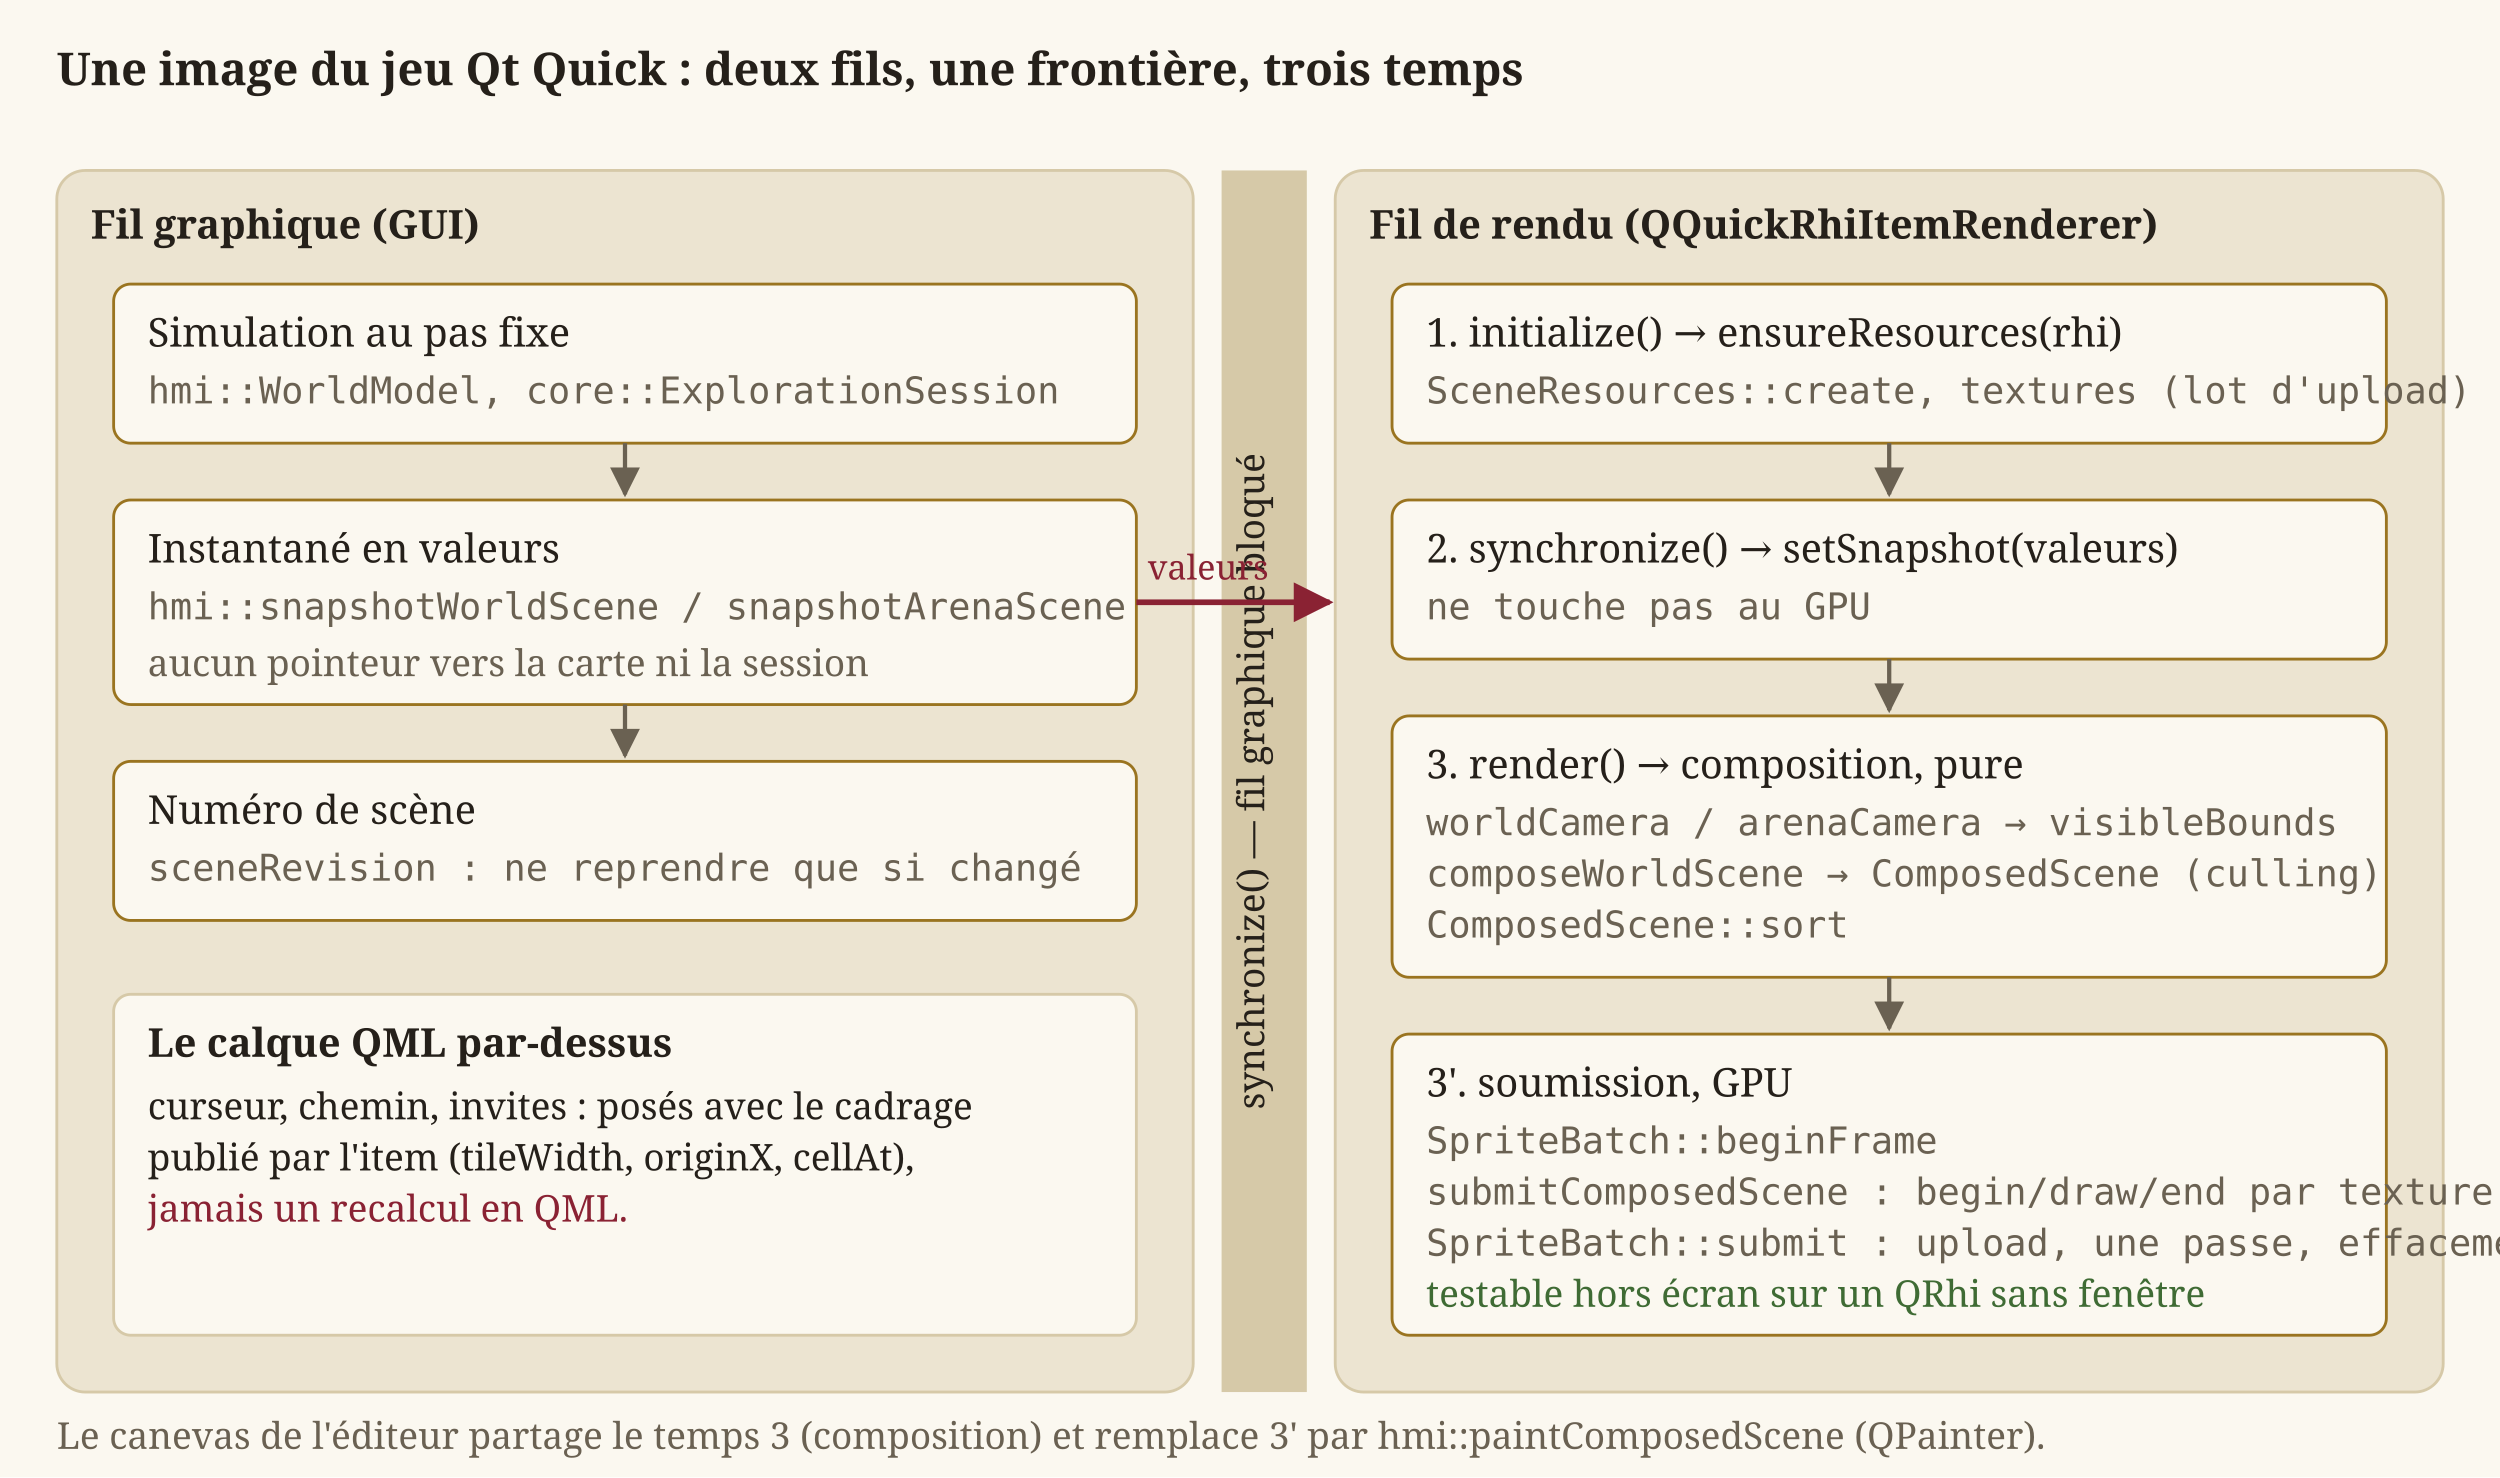
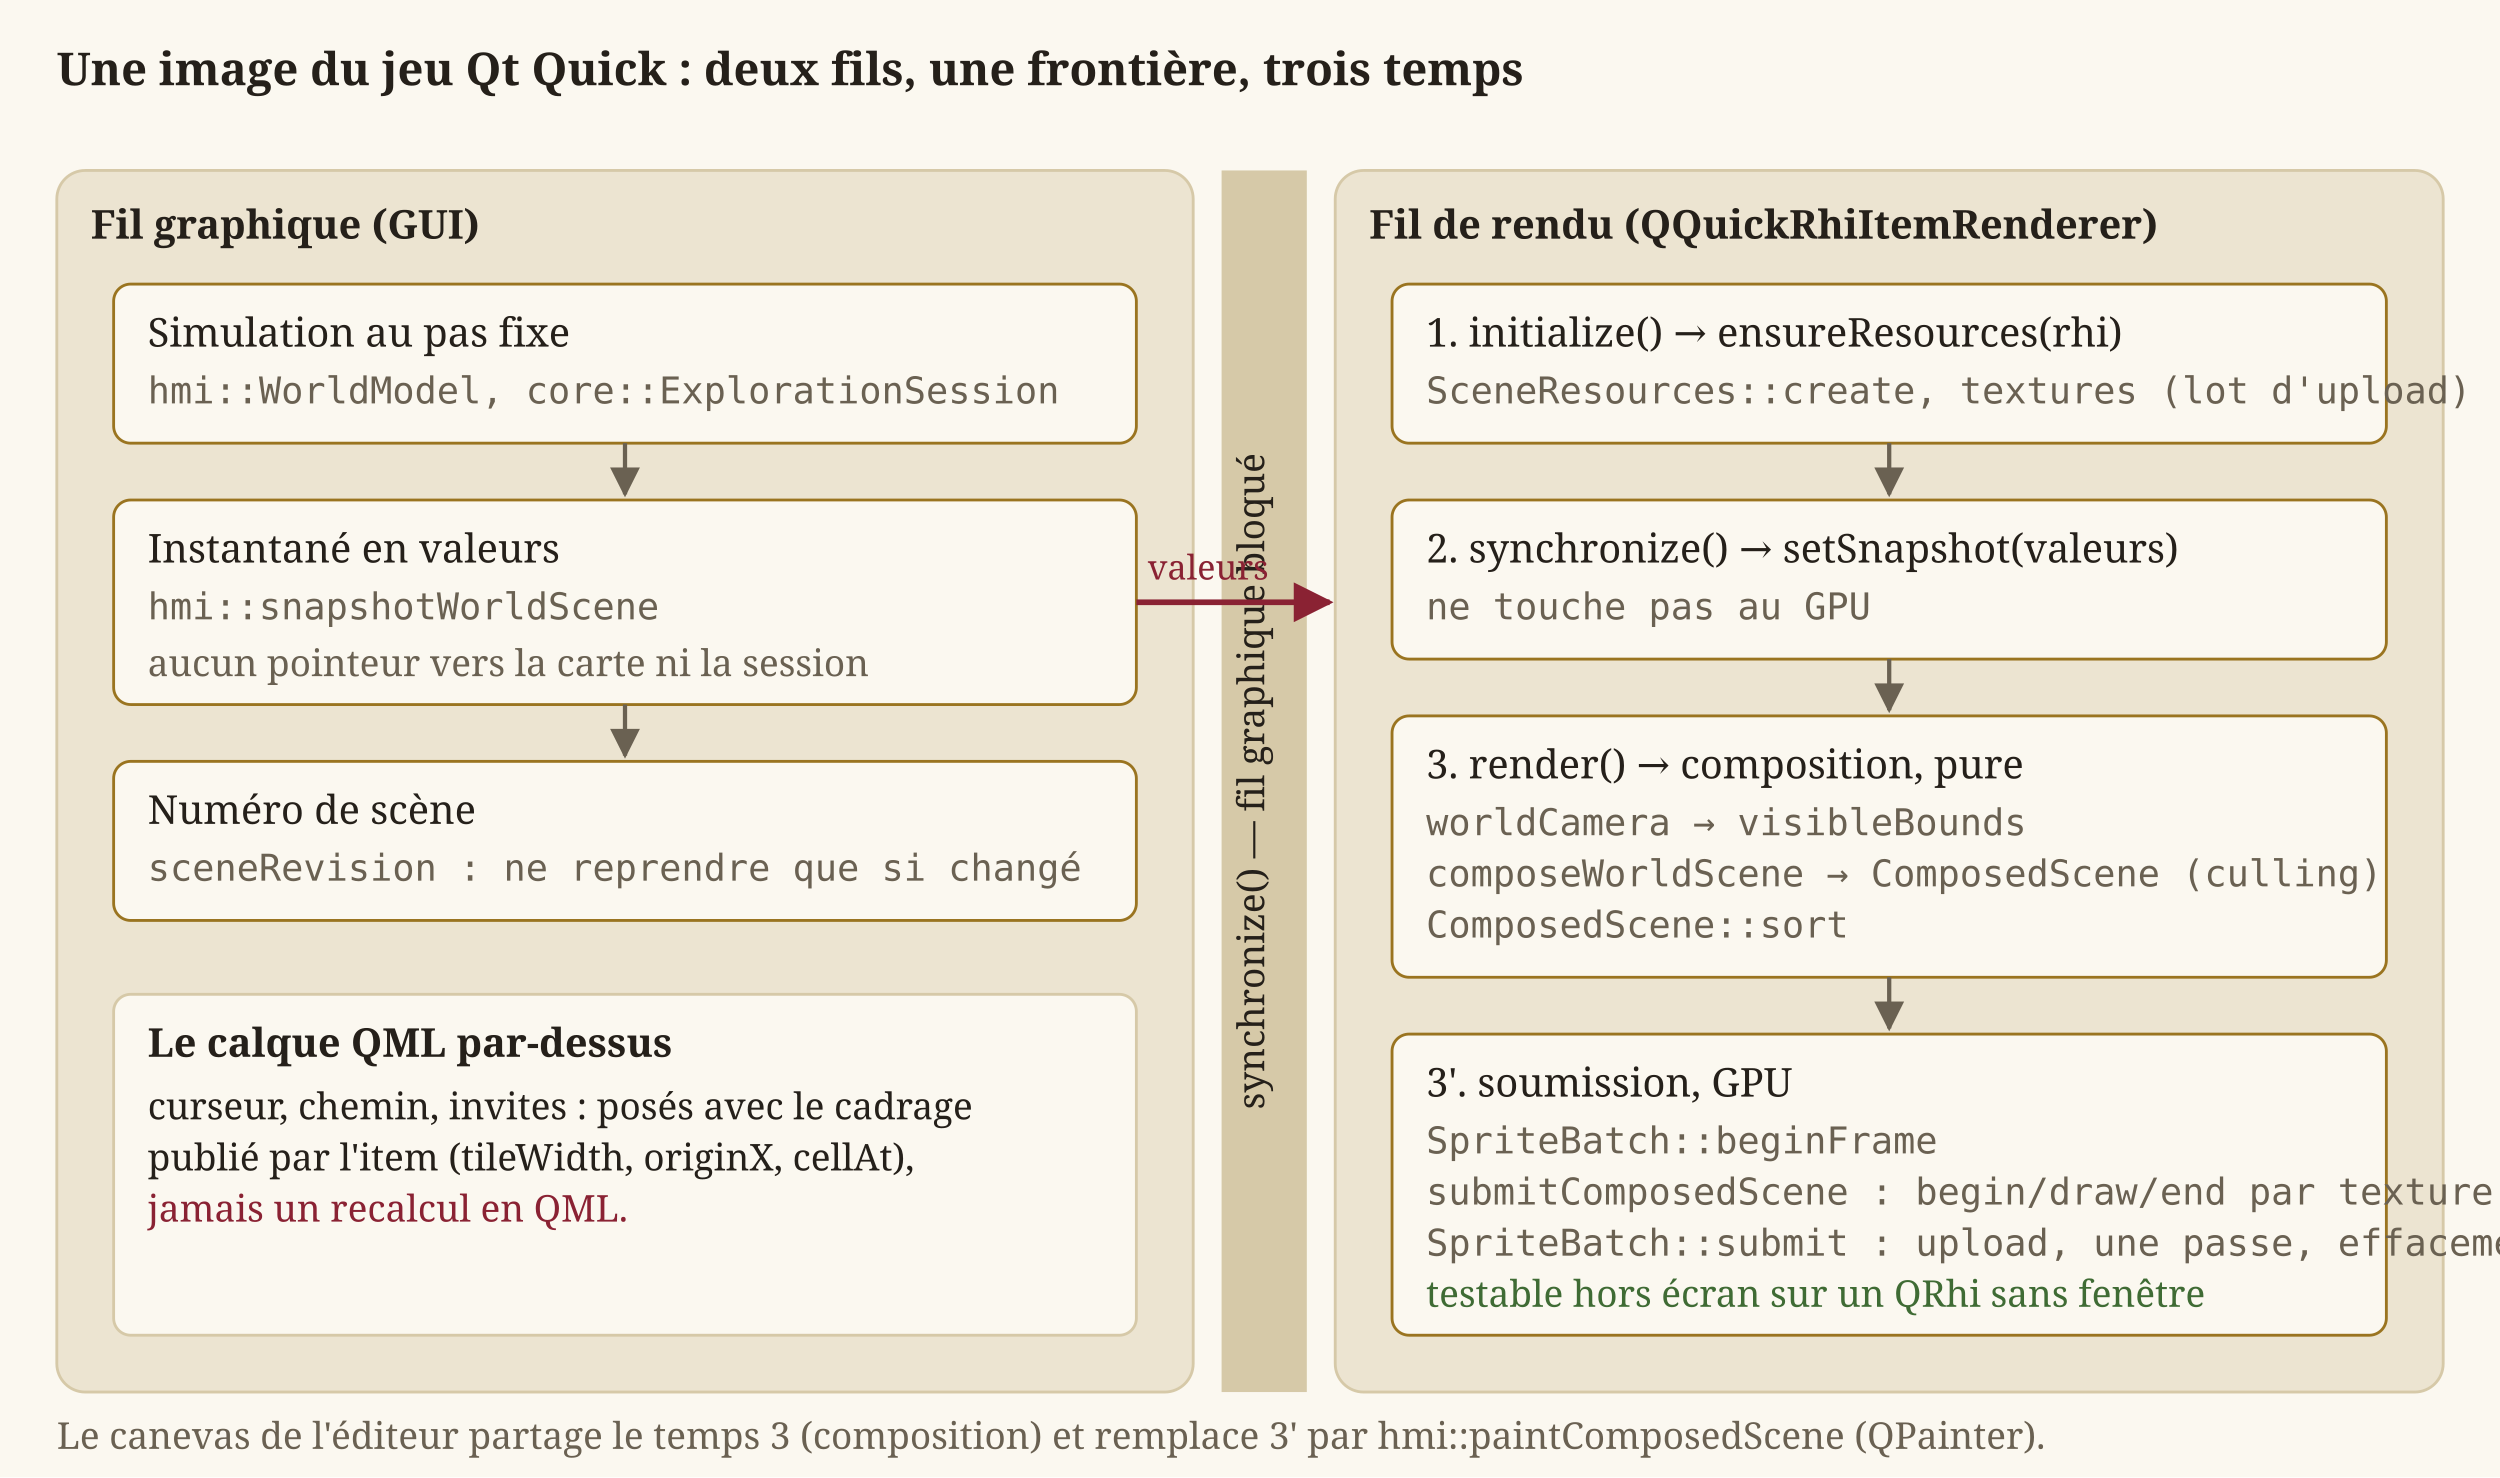
<svg xmlns="http://www.w3.org/2000/svg" viewBox="0 0 880 520" font-family="Georgia, serif" font-size="14">
  <rect width="880" height="520" fill="#fbf8f0" />
  <defs>
    <marker id="f" viewBox="0 0 10 10" refX="9" refY="5" markerWidth="7" markerHeight="7" orient="auto">
      <path d="M0,0 L10,5 L0,10 z" fill="#6a6152" />
    </marker>
    <marker id="fr" viewBox="0 0 10 10" refX="9" refY="5" markerWidth="7" markerHeight="7" orient="auto">
      <path d="M0,0 L10,5 L0,10 z" fill="#8a2233" />
    </marker>
  </defs>
  <text x="20" y="30" font-size="16" font-weight="600" fill="#25201a">Une image du jeu Qt Quick : deux fils, une frontière, trois temps</text>
  <rect x="20" y="60" width="400" height="430" rx="10" fill="#ece4d1" stroke="#d6c9a8" />
  <text x="32" y="84" font-weight="600" fill="#25201a">Fil graphique (GUI)</text>
  <g fill="#fbf8f0" stroke="#9a7420">
    <rect x="40" y="100" width="360" height="56" rx="6" />
    <rect x="40" y="176" width="360" height="72" rx="6" />
    <rect x="40" y="268" width="360" height="56" rx="6" />
  </g>
  <g fill="#25201a">
    <text x="52" y="122">Simulation au pas fixe</text>
    <text x="52" y="142" font-family="Consolas, monospace" font-size="13" fill="#6a6152">hmi::WorldModel, core::ExplorationSession</text>
    <text x="52" y="198">Instantané en valeurs</text>
-     <text x="52" y="218" font-family="Consolas, monospace" font-size="13" fill="#6a6152">hmi::snapshotWorldScene / snapshotArenaScene</text>
+     <text x="52" y="218" font-family="Consolas, monospace" font-size="13" fill="#6a6152">hmi::snapshotWorldScene</text>
    <text x="52" y="238" font-size="13" fill="#6a6152">aucun pointeur vers la carte ni la session</text>
    <text x="52" y="290">Numéro de scène</text>
    <text x="52" y="310" font-family="Consolas, monospace" font-size="13" fill="#6a6152">sceneRevision : ne reprendre que si changé</text>
  </g>
  <g stroke="#6a6152" stroke-width="1.5" fill="none">
    <path d="M220,156 L220,174" marker-end="url(#f)" />
    <path d="M220,248 L220,266" marker-end="url(#f)" />
  </g>
  <rect x="40" y="350" width="360" height="120" rx="6" fill="#fbf8f0" stroke="#d6c9a8" />
  <text x="52" y="372" font-weight="600" fill="#25201a">Le calque QML par-dessus</text>
  <text x="52" y="394" font-size="13" fill="#25201a">curseur, chemin, invites : posés avec le cadrage</text>
  <text x="52" y="412" font-size="13" fill="#25201a">publié par l'item (tileWidth, originX, cellAt),</text>
  <text x="52" y="430" font-size="13" fill="#8a2233">jamais un recalcul en QML.</text>
  <rect x="430" y="60" width="30" height="430" fill="#d6c9a8" />
  <text x="445" y="275" font-size="13" fill="#25201a" transform="rotate(-90 445 275)" text-anchor="middle">synchronize() — fil graphique bloqué</text>
  <path d="M400,212 L468,212" stroke="#8a2233" stroke-width="2" fill="none" marker-end="url(#fr)" />
  <text x="404" y="204" font-size="12" fill="#8a2233">valeurs</text>
  <rect x="470" y="60" width="390" height="430" rx="10" fill="#ece4d1" stroke="#d6c9a8" />
  <text x="482" y="84" font-weight="600" fill="#25201a">Fil de rendu (QQuickRhiItemRenderer)</text>
  <g fill="#fbf8f0" stroke="#9a7420">
    <rect x="490" y="100" width="350" height="56" rx="6" />
    <rect x="490" y="176" width="350" height="56" rx="6" />
    <rect x="490" y="252" width="350" height="92" rx="6" />
    <rect x="490" y="364" width="350" height="106" rx="6" />
  </g>
  <g fill="#25201a">
    <text x="502" y="122">1. initialize() → ensureResources(rhi)</text>
    <text x="502" y="142" font-family="Consolas, monospace" font-size="13" fill="#6a6152">SceneResources::create, textures (lot d'upload)</text>
    <text x="502" y="198">2. synchronize() → setSnapshot(valeurs)</text>
    <text x="502" y="218" font-family="Consolas, monospace" font-size="13" fill="#6a6152">ne touche pas au GPU</text>
    <text x="502" y="274">3. render() → composition, pure</text>
-     <text x="502" y="294" font-family="Consolas, monospace" font-size="13" fill="#6a6152">worldCamera / arenaCamera → visibleBounds</text>
+     <text x="502" y="294" font-family="Consolas, monospace" font-size="13" fill="#6a6152">worldCamera → visibleBounds</text>
    <text x="502" y="312" font-family="Consolas, monospace" font-size="13" fill="#6a6152">composeWorldScene → ComposedScene (culling)</text>
    <text x="502" y="330" font-family="Consolas, monospace" font-size="13" fill="#6a6152">ComposedScene::sort</text>
    <text x="502" y="386">3'. soumission, GPU</text>
    <text x="502" y="406" font-family="Consolas, monospace" font-size="13" fill="#6a6152">SpriteBatch::beginFrame</text>
    <text x="502" y="424" font-family="Consolas, monospace" font-size="13" fill="#6a6152">submitComposedScene : begin/draw/end par texture</text>
    <text x="502" y="442" font-family="Consolas, monospace" font-size="13" fill="#6a6152">SpriteBatch::submit : upload, une passe, effacement</text>
    <text x="502" y="460" font-size="13" fill="#3f6b34">testable hors écran sur un QRhi sans fenêtre</text>
  </g>
  <g stroke="#6a6152" stroke-width="1.5" fill="none">
    <path d="M665,156 L665,174" marker-end="url(#f)" />
    <path d="M665,232 L665,250" marker-end="url(#f)" />
    <path d="M665,344 L665,362" marker-end="url(#f)" />
  </g>
  <text x="20" y="510" font-size="13" fill="#6a6152">Le canevas de l'éditeur partage le temps 3 (composition) et remplace 3' par hmi::paintComposedScene (QPainter).</text>
</svg>
